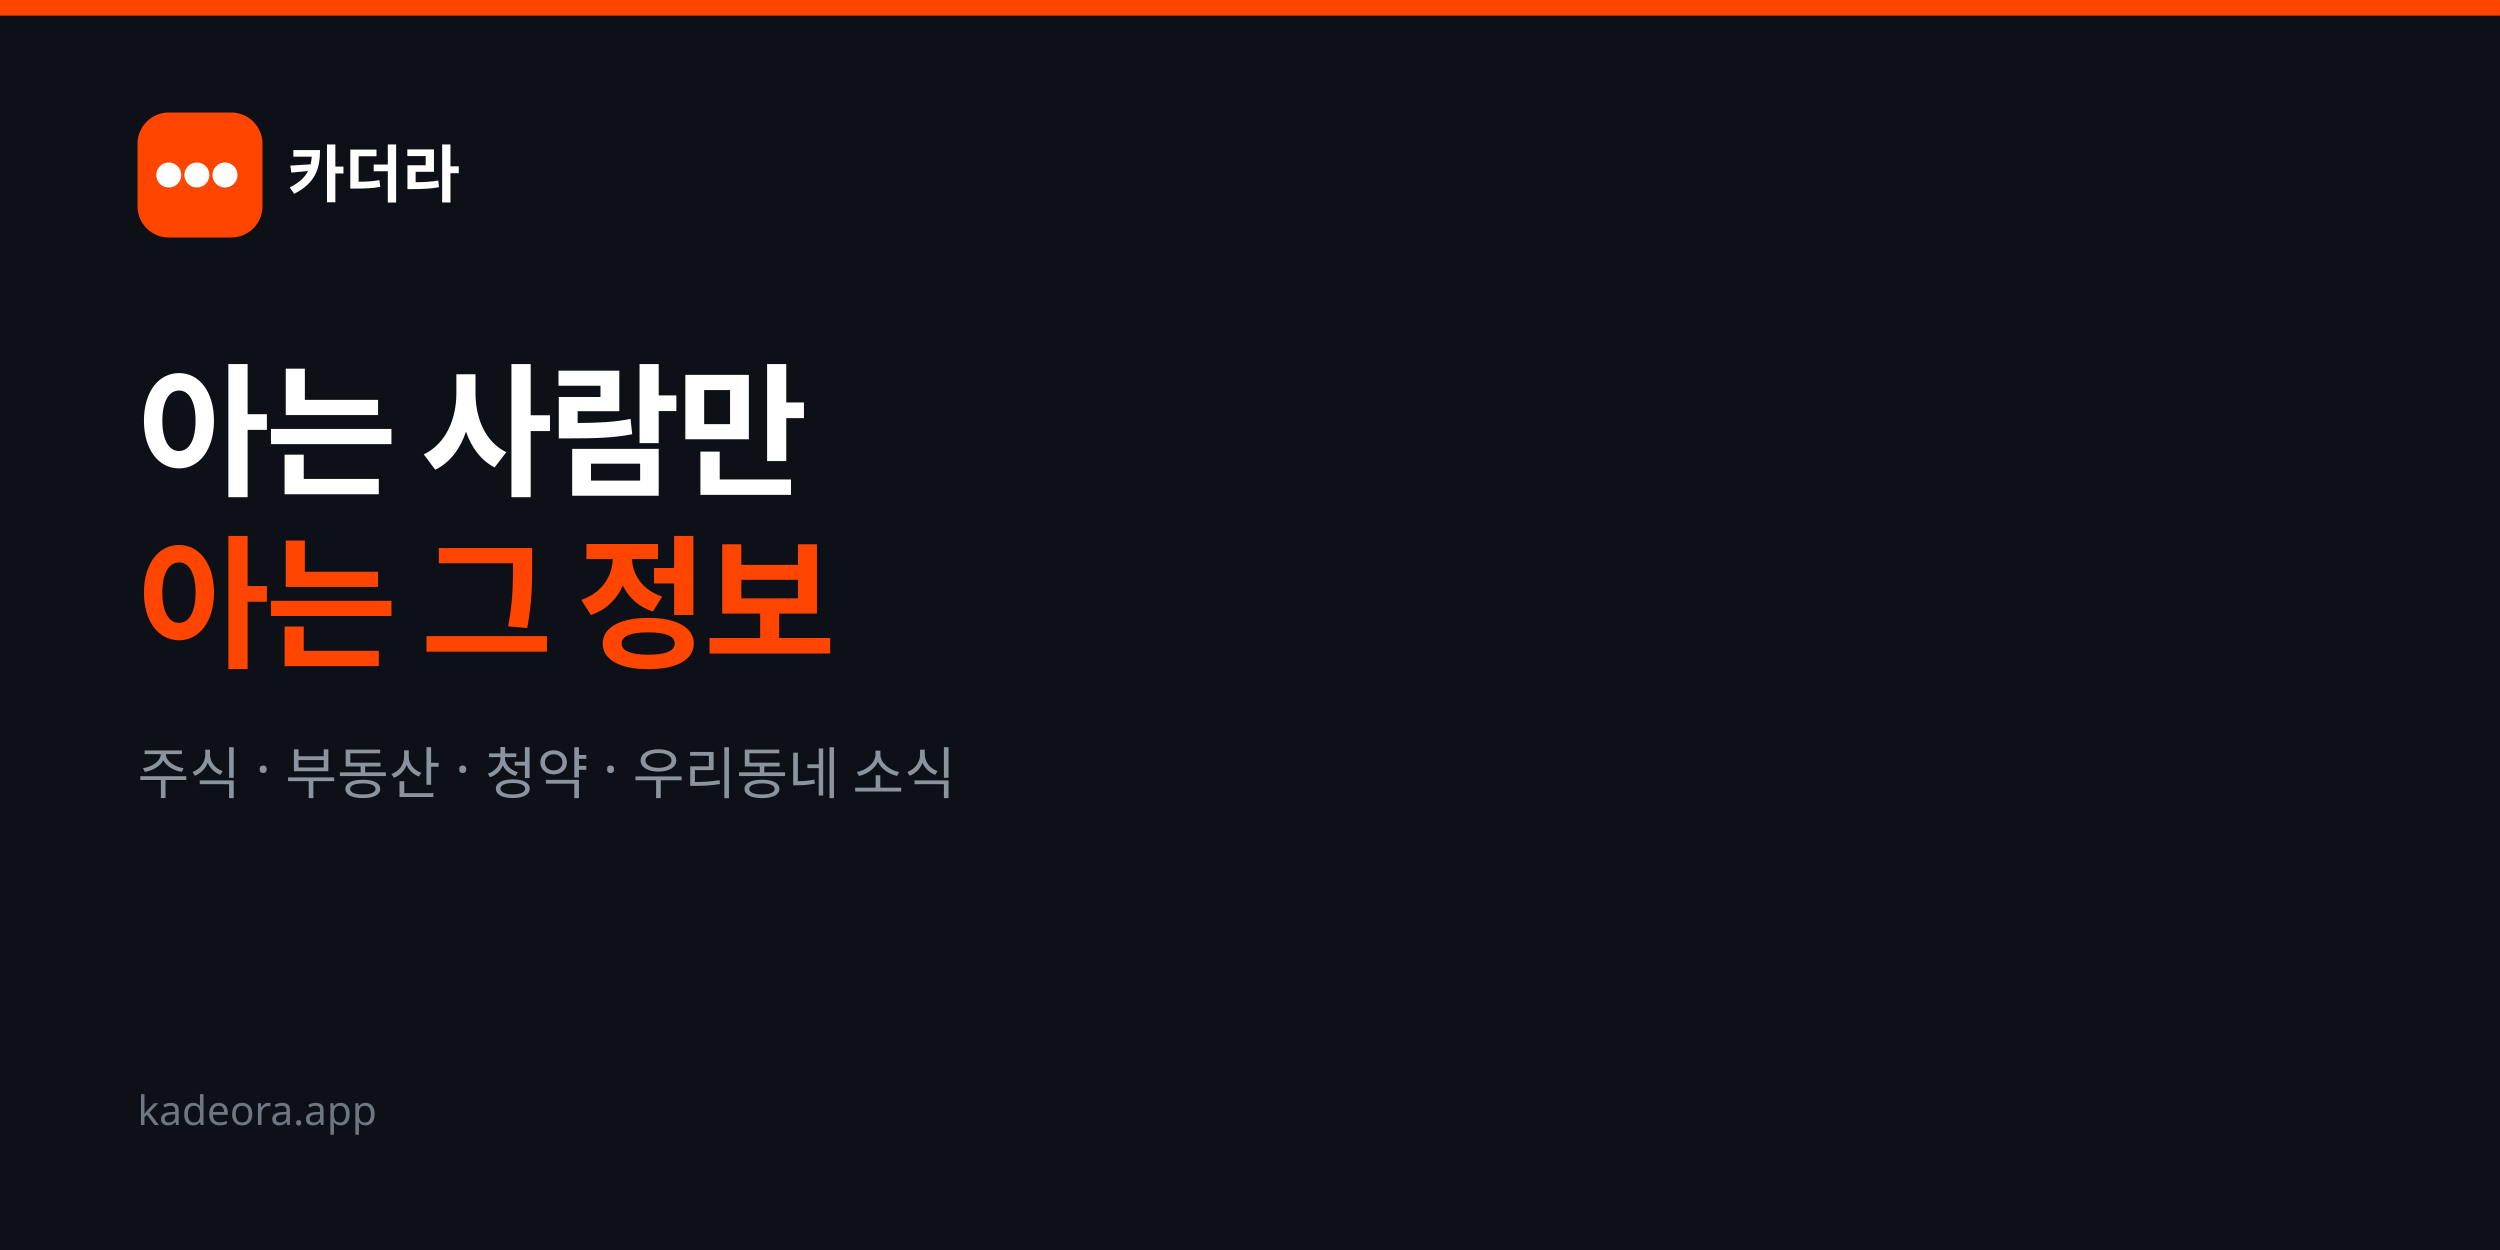
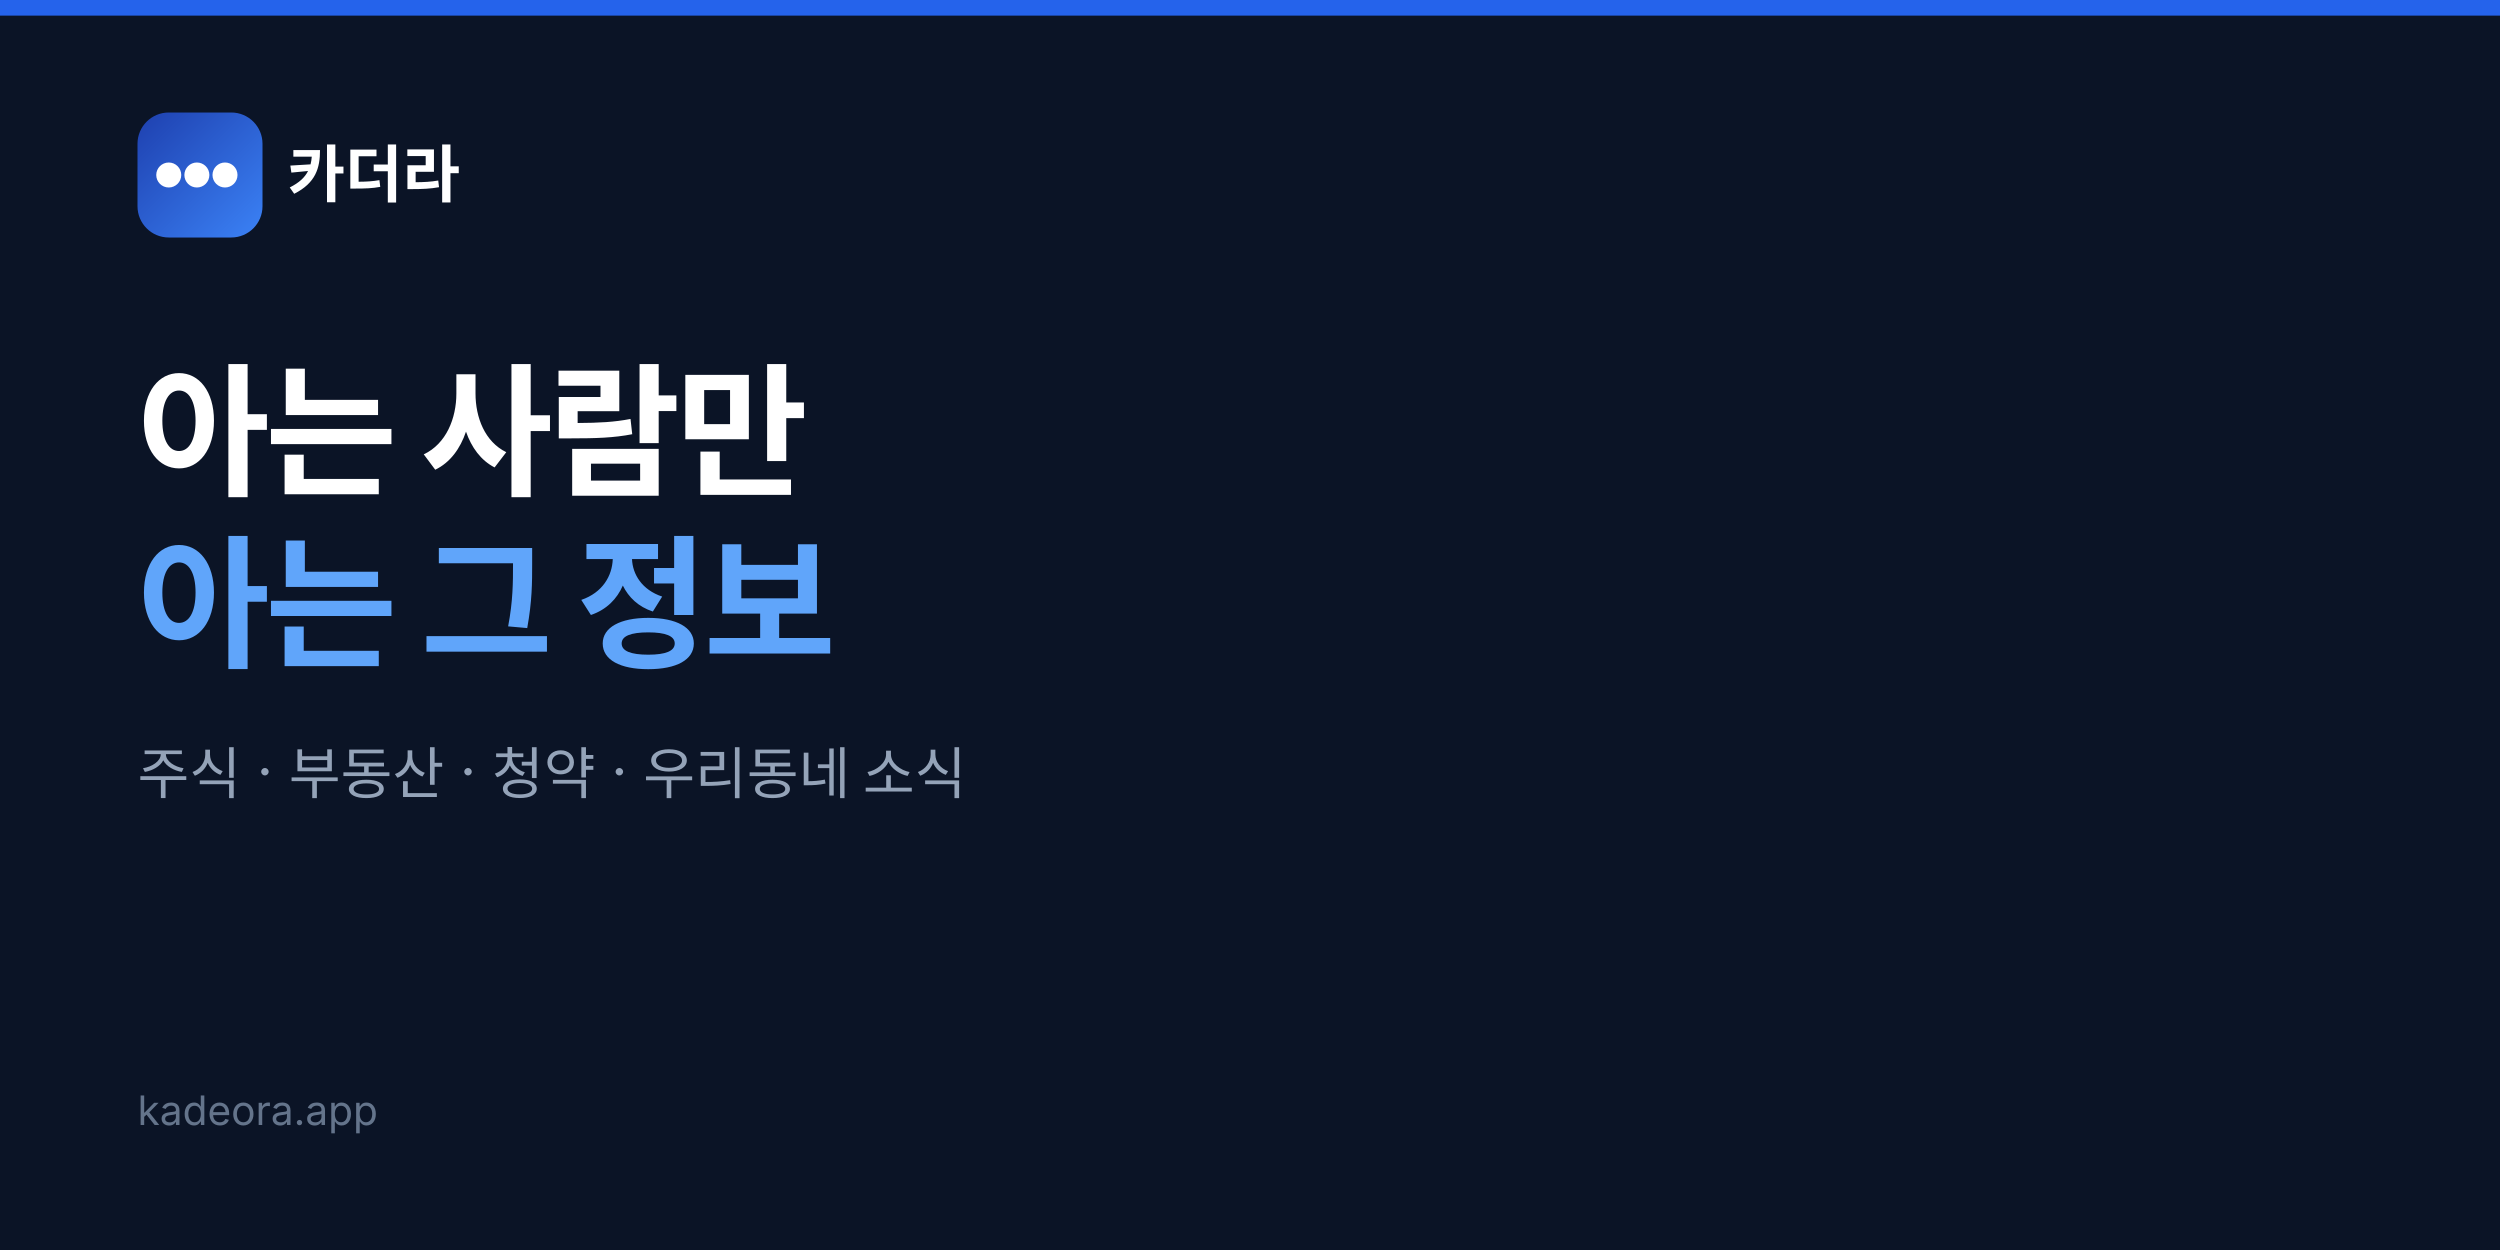
<svg xmlns="http://www.w3.org/2000/svg" width="800" height="400" viewBox="0 0 800 400">
-   <rect width="800" height="400" fill="#0d1117" />
-   <rect x="0" y="0" width="800" height="5" fill="#FF4500" />
-   <rect x="44" y="36" width="40" height="40" rx="10" fill="#FF4500" />
+   <rect width="800" height="400" fill="#0B1426" />
+   <rect x="0" y="0" width="800" height="5" fill="#2563EB" />
+   <defs>
+     <linearGradient id="ng" x1="0%" y1="0%" x2="100%" y2="100%">
+       <stop offset="0%" stop-color="#1E40AF" />
+       <stop offset="100%" stop-color="#3B82F6" />
+     </linearGradient>
+   </defs>
+   <rect x="44" y="36" width="40" height="40" rx="10" fill="url(#ng)" />
  <circle cx="54" cy="56" r="4" fill="white" />
  <circle cx="63" cy="56" r="4" fill="white" />
  <circle cx="72" cy="56" r="4" fill="white" />
-   <text x="92" y="63" font-family="Georgia,serif" font-size="20" font-weight="700" fill="white">카더라</text>
-   <text x="44" y="155" font-family="Georgia,serif" font-size="46" font-weight="700" fill="white" letter-spacing="-1.5">아는 사람만</text>
-   <text x="44" y="210" font-family="Georgia,serif" font-size="46" font-weight="700" fill="#FF4500" letter-spacing="-1.5">아는 그 정보</text>
-   <text x="44" y="254" font-family="sans-serif" font-size="18" fill="#8b949e">주식 · 부동산 · 청약 · 우리동네 소식</text>
-   <text x="44" y="360" font-family="sans-serif" font-size="13" fill="#6e7681">kadeora.app</text>
+   <text x="92" y="63" font-family="'Pretendard Variable', -apple-system, sans-serif" font-size="20" font-weight="700" fill="white">카더라</text>
+   <text x="44" y="155" font-family="'Pretendard Variable', -apple-system, sans-serif" font-size="46" font-weight="700" fill="white" letter-spacing="-1.5">아는 사람만</text>
+   <text x="44" y="210" font-family="'Pretendard Variable', -apple-system, sans-serif" font-size="46" font-weight="700" fill="#60A5FA" letter-spacing="-1.5">아는 그 정보</text>
+   <text x="44" y="254" font-family="'Pretendard Variable', -apple-system, sans-serif" font-size="18" fill="#94A3B8">주식 · 부동산 · 청약 · 우리동네 소식</text>
+   <text x="44" y="360" font-family="'Pretendard Variable', -apple-system, sans-serif" font-size="13" fill="#64748B">kadeora.app</text>
</svg>
